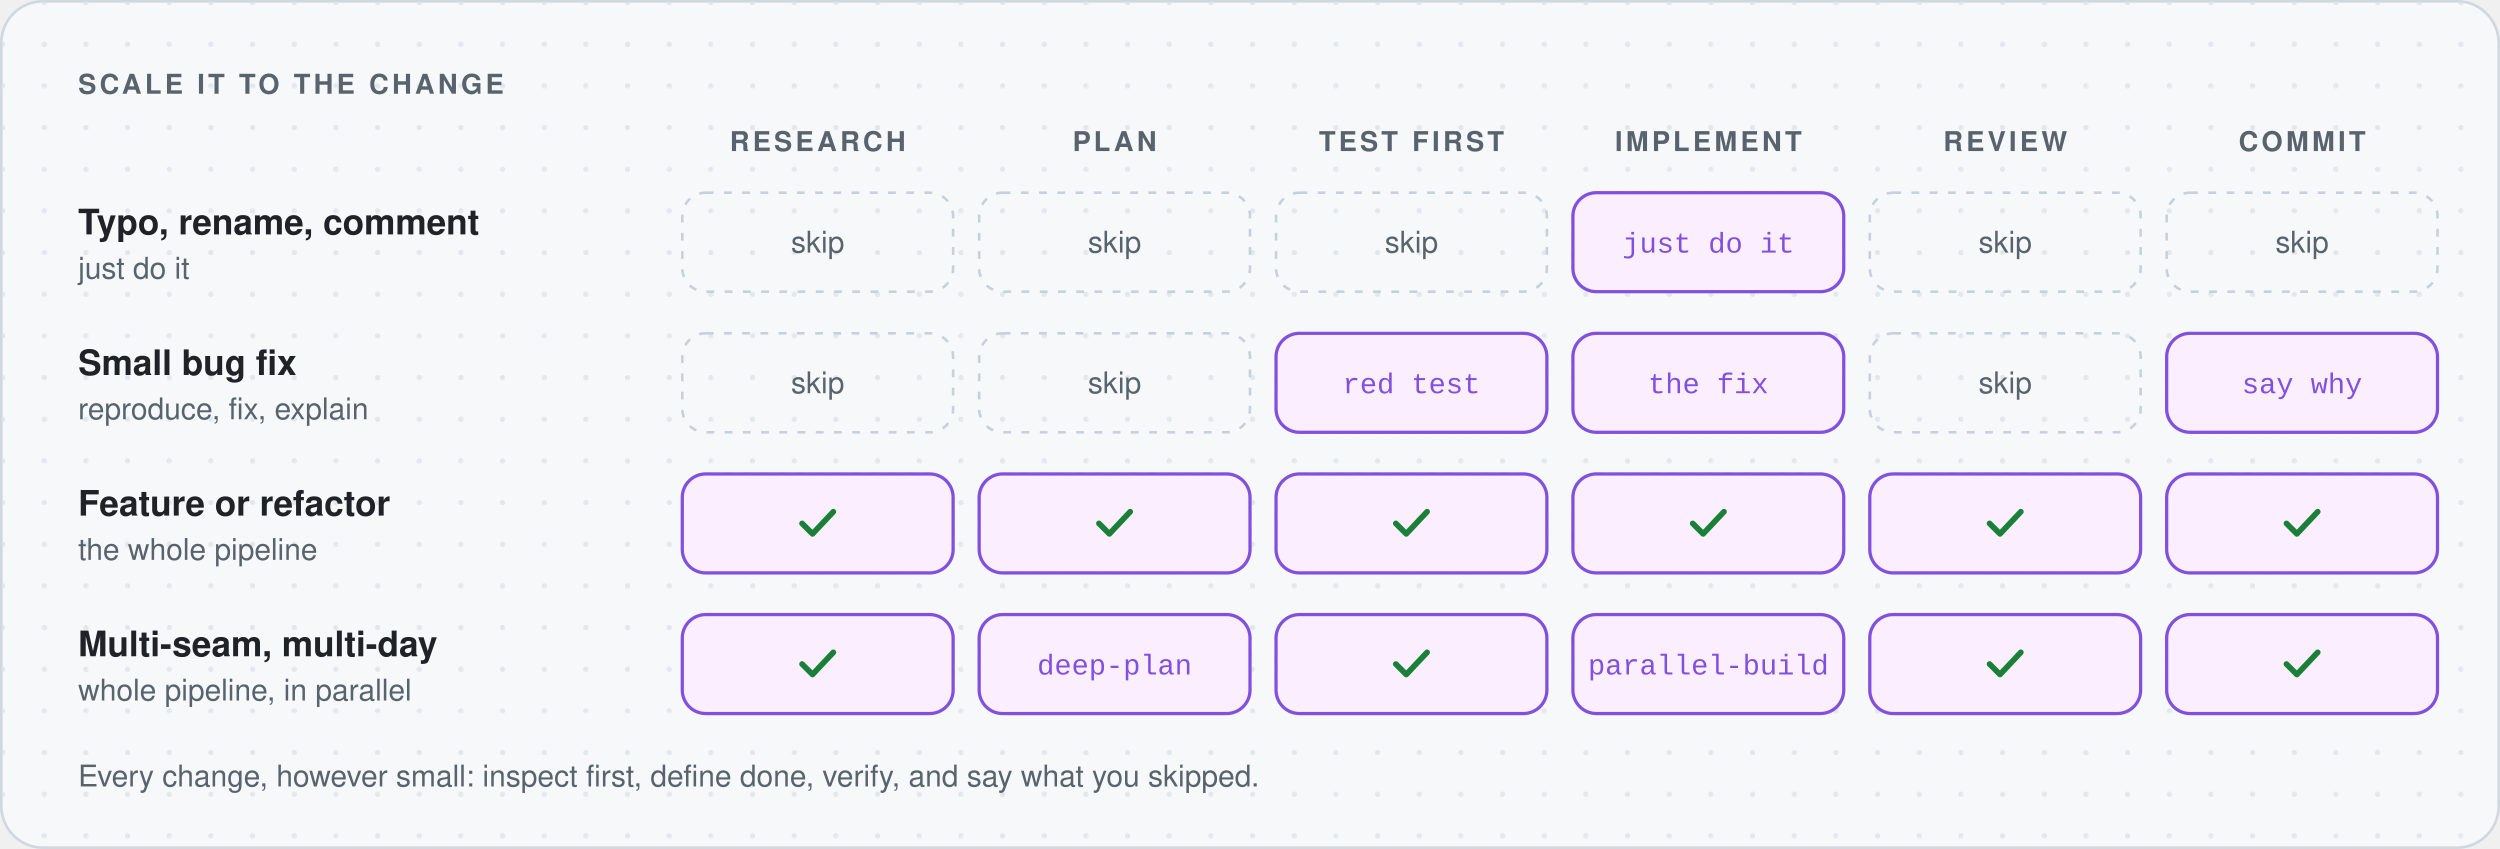
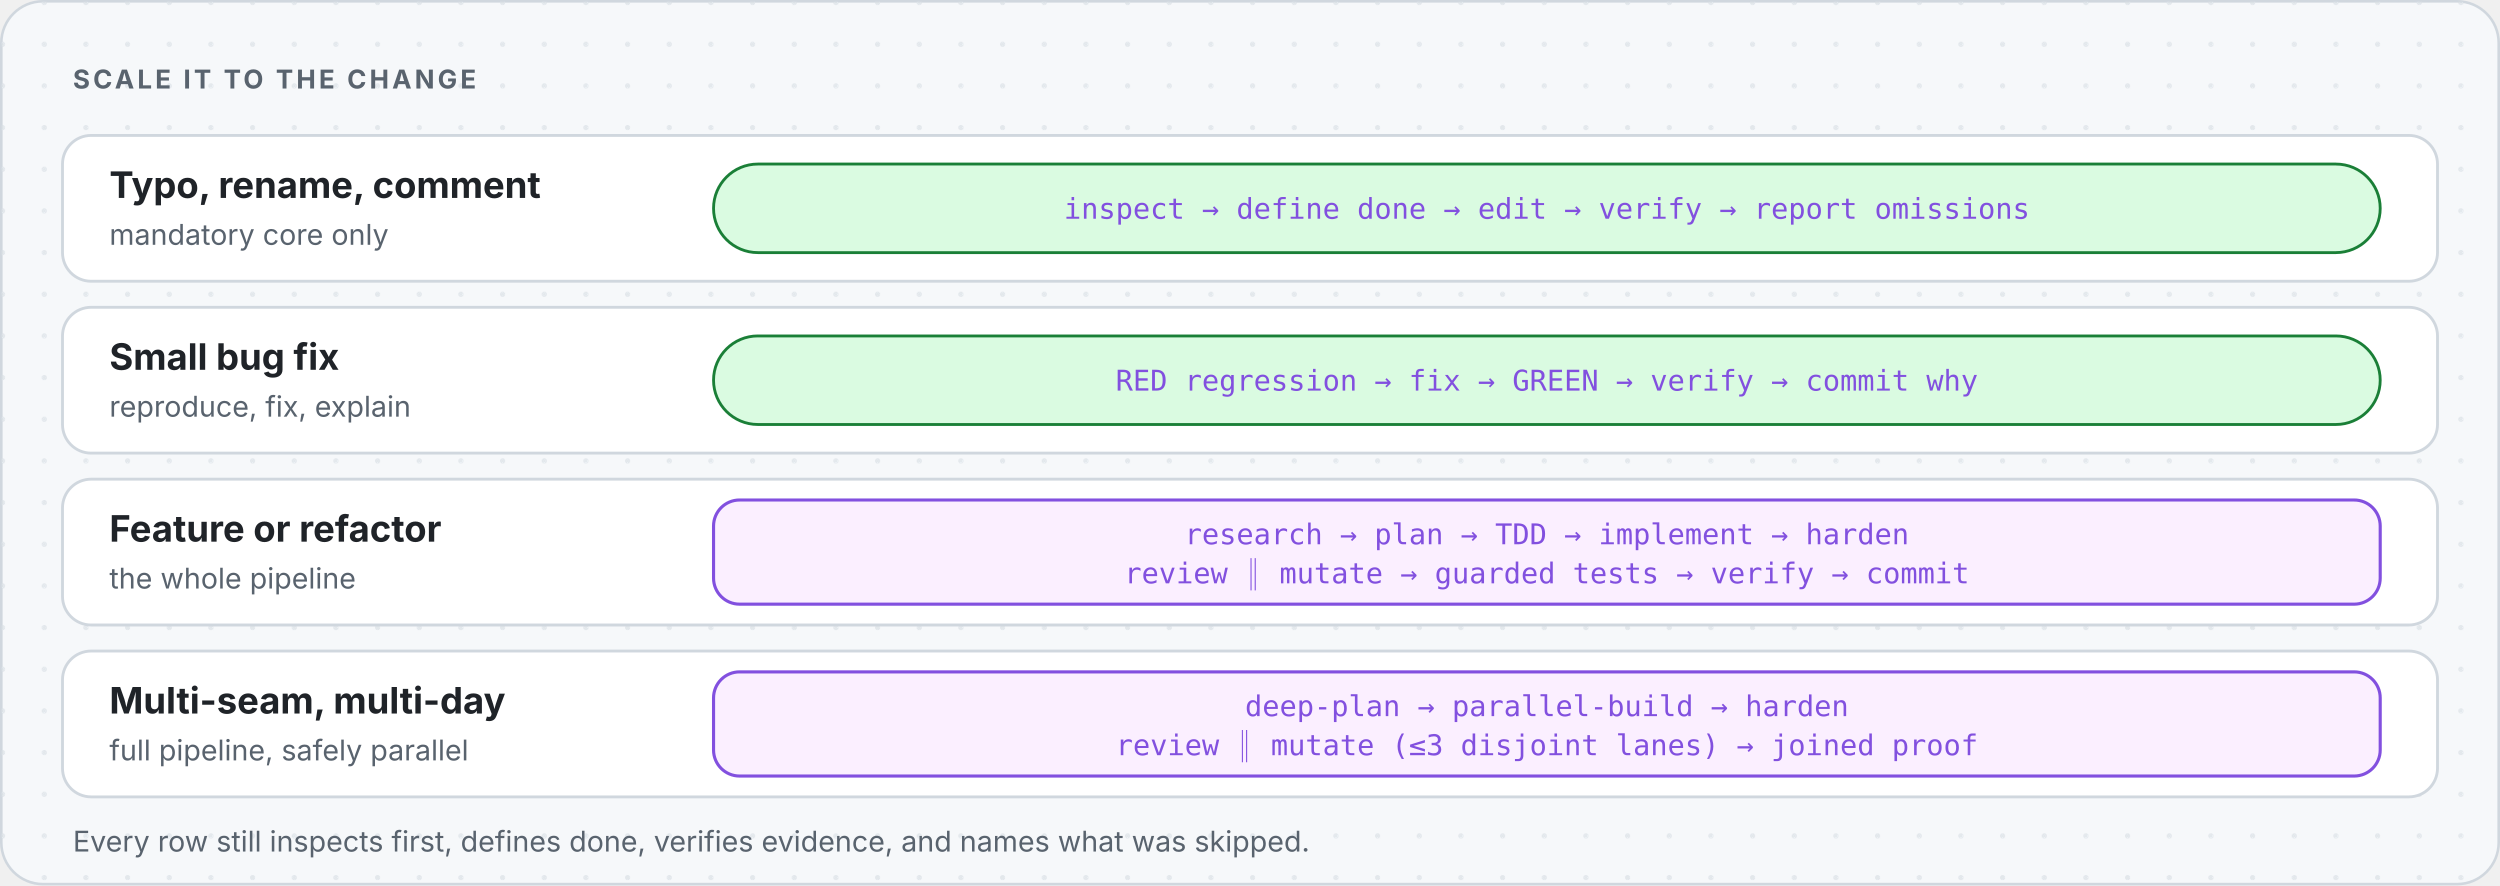
- <svg xmlns="http://www.w3.org/2000/svg" viewBox="0 0 960 326" width="960" height="326" role="img" aria-labelledby="title desc">
-   <style>
-       text { font-family: -apple-system, BlinkMacSystemFont, "Segoe UI", system-ui, Helvetica, Arial, sans-serif; fill: #1f2328; }
-       .mono { font-family: ui-monospace, SFMono-Regular, Menlo, Consolas, "Liberation Mono", monospace; }
-       .muted { fill: #59636e; font-size: 11.5px; }
-       .label { fill: #59636e; font-size: 10.5px; letter-spacing: .12em; font-weight: 600; }
-       .title { font-size: 15px; font-weight: 650; }
-       .skill { font-family: ui-monospace, SFMono-Regular, Menlo, Consolas, "Liberation Mono", monospace; fill: #8250df; font-size: 11px; }
-       .wire { fill: none; stroke: #c8d1da; stroke-width: 2; stroke-linecap: round; }
-       .cell { animation: pop 7.0s ease-out infinite; }
-       @keyframes pop { 0%, 3% { opacity: 0; transform: translateY(4px); } 8%, 86% { opacity: 1; transform: none; } 93%, 100% { opacity: 0; transform: translateY(4px); } }
-       @media (prefers-reduced-motion: reduce) { .cell { animation: none; } }
-   </style>
+ <svg xmlns="http://www.w3.org/2000/svg" viewBox="0 0 960 340" width="960" height="340" role="img" aria-labelledby="title desc">
  <defs>
    <pattern id="grid" width="16" height="16" patternUnits="userSpaceOnUse">
      <circle cx="1" cy="1" r="1" fill="#d8dee4" />
    </pattern>
  </defs>
-   <rect x=".5" y=".5" width="959" height="325" rx="16" fill="#f6f8fa" stroke="#d0d7de" />
-   <rect x=".5" y=".5" width="959" height="325" rx="16" fill="url(#grid)" opacity=".7" />
-   <text class="label" x="30" y="36">SCALE IT TO THE CHANGE</text>
-   <text class="label" x="314.0" y="58" text-anchor="middle">RESEARCH</text>
-   <text class="label" x="428.0" y="58" text-anchor="middle">PLAN</text>
-   <text class="label" x="542.0" y="58" text-anchor="middle">TEST FIRST</text>
-   <text class="label" x="656.0" y="58" text-anchor="middle">IMPLEMENT</text>
-   <text class="label" x="770.0" y="58" text-anchor="middle">REVIEW</text>
-   <text class="label" x="884.0" y="58" text-anchor="middle">COMMIT</text>
-   <text class="name" x="30" y="90" font-size="13.5" font-weight="650">Typo, rename, comment</text>
-   <text class="muted" x="30" y="107">just do it</text>
-   <rect x="262" y="74" width="104" height="38" rx="9" fill="none" stroke="#c8d1da" stroke-dasharray="3 4" />
-   <text x="314.0" y="97.0" text-anchor="middle" class="muted">skip</text>
-   <rect x="376" y="74" width="104" height="38" rx="9" fill="none" stroke="#c8d1da" stroke-dasharray="3 4" />
-   <text x="428.0" y="97.0" text-anchor="middle" class="muted">skip</text>
-   <rect x="490" y="74" width="104" height="38" rx="9" fill="none" stroke="#c8d1da" stroke-dasharray="3 4" />
-   <text x="542.0" y="97.0" text-anchor="middle" class="muted">skip</text>
-   <rect x="604" y="74" width="104" height="38" rx="9" fill="none" stroke="#c8d1da" stroke-dasharray="3 4" />
-   <g class="cell" style="animation-delay:0.96s">
-     <rect x="604" y="74" width="104" height="38" rx="9" fill="#fbefff" stroke="#8250df" stroke-width="1.25" />
-     <text x="656.0" y="97.0" text-anchor="middle" class="skill">just do it</text>
+   <style>
+     text { font-family: -apple-system, BlinkMacSystemFont, "Segoe UI", system-ui, sans-serif; fill:#1f2328; }
+     .label { fill:#59636e; font-size:10px; letter-spacing:.12em; font-weight:700; }
+     .name { font-size:14px; font-weight:700; }
+     .hint { fill:#59636e; font-size:11px; }
+     .flow { fill:#8250df; font:11px ui-monospace, SFMono-Regular, Menlo, monospace; }
+     .card { fill:#fff; stroke:#d0d7de; stroke-width:1.1; }
+     .full { fill:#fbefff; stroke:#8250df; stroke-width:1.2; }
+     .core { fill:#dafbe1; stroke:#1a7f37; stroke-width:1.1; }
+   </style>
+   <rect x=".5" y=".5" width="959" height="339" rx="16" fill="#f6f8fa" stroke="#d0d7de" />
+   <rect x=".5" y=".5" width="959" height="339" rx="16" fill="url(#grid)" opacity=".65" />
+   <text class="label" x="28" y="34">SCALE IT TO THE CHANGE</text>
+   <g transform="translate(24 52)">
+     <rect class="card" width="912" height="56" rx="11" />
+     <text class="name" x="18" y="24">Typo, rename, comment</text>
+     <text class="hint" x="18" y="42">mandatory core only</text>
+     <rect class="core" x="250" y="11" width="640" height="34" rx="17" />
+     <text class="flow" x="570" y="32" text-anchor="middle">inspect → define done → edit → verify → report omissions</text>
  </g>
-   <rect x="718" y="74" width="104" height="38" rx="9" fill="none" stroke="#c8d1da" stroke-dasharray="3 4" />
-   <text x="770.0" y="97.0" text-anchor="middle" class="muted">skip</text>
-   <rect x="832" y="74" width="104" height="38" rx="9" fill="none" stroke="#c8d1da" stroke-dasharray="3 4" />
-   <text x="884.0" y="97.0" text-anchor="middle" class="muted">skip</text>
-   <text class="name" x="30" y="144" font-size="13.5" font-weight="650">Small bug fix</text>
-   <text class="muted" x="30" y="161">reproduce, fix, explain</text>
-   <rect x="262" y="128" width="104" height="38" rx="9" fill="none" stroke="#c8d1da" stroke-dasharray="3 4" />
-   <text x="314.0" y="151.0" text-anchor="middle" class="muted">skip</text>
-   <rect x="376" y="128" width="104" height="38" rx="9" fill="none" stroke="#c8d1da" stroke-dasharray="3 4" />
-   <text x="428.0" y="151.0" text-anchor="middle" class="muted">skip</text>
-   <rect x="490" y="128" width="104" height="38" rx="9" fill="none" stroke="#c8d1da" stroke-dasharray="3 4" />
-   <g class="cell" style="animation-delay:0.72s">
-     <rect x="490" y="128" width="104" height="38" rx="9" fill="#fbefff" stroke="#8250df" stroke-width="1.25" />
-     <text x="542.0" y="151.0" text-anchor="middle" class="skill">red test</text>
+   <g transform="translate(24 118)">
+     <rect class="card" width="912" height="56" rx="11" />
+     <text class="name" x="18" y="24">Small bug fix</text>
+     <text class="hint" x="18" y="42">reproduce, fix, explain</text>
+     <rect class="core" x="250" y="11" width="640" height="34" rx="17" />
+     <text class="flow" x="570" y="32" text-anchor="middle">RED regression → fix → GREEN → verify → commit why</text>
  </g>
-   <rect x="604" y="128" width="104" height="38" rx="9" fill="none" stroke="#c8d1da" stroke-dasharray="3 4" />
-   <g class="cell" style="animation-delay:1.04s">
-     <rect x="604" y="128" width="104" height="38" rx="9" fill="#fbefff" stroke="#8250df" stroke-width="1.25" />
-     <text x="656.0" y="151.0" text-anchor="middle" class="skill">the fix</text>
+   <g transform="translate(24 184)">
+     <rect class="card" width="912" height="56" rx="11" />
+     <text class="name" x="18" y="24">Feature or refactor</text>
+     <text class="hint" x="18" y="42">the whole pipeline</text>
+     <rect class="full" x="250" y="8" width="640" height="40" rx="10" />
+     <text class="flow" x="570" y="25" text-anchor="middle">research → plan → TDD → implement → harden</text>
+     <text class="flow" x="570" y="40" text-anchor="middle">review ∥ mutate → guarded tests → verify → commit</text>
  </g>
-   <rect x="718" y="128" width="104" height="38" rx="9" fill="none" stroke="#c8d1da" stroke-dasharray="3 4" />
-   <text x="770.0" y="151.0" text-anchor="middle" class="muted">skip</text>
-   <rect x="832" y="128" width="104" height="38" rx="9" fill="none" stroke="#c8d1da" stroke-dasharray="3 4" />
-   <g class="cell" style="animation-delay:1.68s">
-     <rect x="832" y="128" width="104" height="38" rx="9" fill="#fbefff" stroke="#8250df" stroke-width="1.25" />
-     <text x="884.0" y="151.0" text-anchor="middle" class="skill">say why</text>
+   <g transform="translate(24 250)">
+     <rect class="card" width="912" height="56" rx="11" />
+     <text class="name" x="18" y="24">Multi-seam, multi-day</text>
+     <text class="hint" x="18" y="42">full pipeline, safely parallel</text>
+     <rect class="full" x="250" y="8" width="640" height="40" rx="10" />
+     <text class="flow" x="570" y="25" text-anchor="middle">deep-plan → parallel-build → harden</text>
+     <text class="flow" x="570" y="40" text-anchor="middle">review ∥ mutate (≤3 disjoint lanes) → joined proof</text>
  </g>
-   <text class="name" x="30" y="198" font-size="13.5" font-weight="650">Feature or refactor</text>
-   <text class="muted" x="30" y="215">the whole pipeline</text>
-   <rect x="262" y="182" width="104" height="38" rx="9" fill="none" stroke="#c8d1da" stroke-dasharray="3 4" />
-   <g class="cell" style="animation-delay:0.16s">
-     <rect x="262" y="182" width="104" height="38" rx="9" fill="#fbefff" stroke="#8250df" stroke-width="1.25" />
-     <path d="M308.0 201.0 l4 4 l8-8.5" fill="none" stroke="#1a7f37" stroke-width="2.2" stroke-linecap="round" stroke-linejoin="round" />
-   </g>
-   <rect x="376" y="182" width="104" height="38" rx="9" fill="none" stroke="#c8d1da" stroke-dasharray="3 4" />
-   <g class="cell" style="animation-delay:0.48s">
-     <rect x="376" y="182" width="104" height="38" rx="9" fill="#fbefff" stroke="#8250df" stroke-width="1.25" />
-     <path d="M422.0 201.0 l4 4 l8-8.5" fill="none" stroke="#1a7f37" stroke-width="2.2" stroke-linecap="round" stroke-linejoin="round" />
-   </g>
-   <rect x="490" y="182" width="104" height="38" rx="9" fill="none" stroke="#c8d1da" stroke-dasharray="3 4" />
-   <g class="cell" style="animation-delay:0.80s">
-     <rect x="490" y="182" width="104" height="38" rx="9" fill="#fbefff" stroke="#8250df" stroke-width="1.25" />
-     <path d="M536.0 201.0 l4 4 l8-8.5" fill="none" stroke="#1a7f37" stroke-width="2.2" stroke-linecap="round" stroke-linejoin="round" />
-   </g>
-   <rect x="604" y="182" width="104" height="38" rx="9" fill="none" stroke="#c8d1da" stroke-dasharray="3 4" />
-   <g class="cell" style="animation-delay:1.12s">
-     <rect x="604" y="182" width="104" height="38" rx="9" fill="#fbefff" stroke="#8250df" stroke-width="1.25" />
-     <path d="M650.0 201.0 l4 4 l8-8.5" fill="none" stroke="#1a7f37" stroke-width="2.2" stroke-linecap="round" stroke-linejoin="round" />
-   </g>
-   <rect x="718" y="182" width="104" height="38" rx="9" fill="none" stroke="#c8d1da" stroke-dasharray="3 4" />
-   <g class="cell" style="animation-delay:1.44s">
-     <rect x="718" y="182" width="104" height="38" rx="9" fill="#fbefff" stroke="#8250df" stroke-width="1.25" />
-     <path d="M764.0 201.0 l4 4 l8-8.5" fill="none" stroke="#1a7f37" stroke-width="2.2" stroke-linecap="round" stroke-linejoin="round" />
-   </g>
-   <rect x="832" y="182" width="104" height="38" rx="9" fill="none" stroke="#c8d1da" stroke-dasharray="3 4" />
-   <g class="cell" style="animation-delay:1.76s">
-     <rect x="832" y="182" width="104" height="38" rx="9" fill="#fbefff" stroke="#8250df" stroke-width="1.25" />
-     <path d="M878.0 201.0 l4 4 l8-8.5" fill="none" stroke="#1a7f37" stroke-width="2.2" stroke-linecap="round" stroke-linejoin="round" />
-   </g>
-   <text class="name" x="30" y="252" font-size="13.5" font-weight="650">Multi-seam, multi-day</text>
-   <text class="muted" x="30" y="269">whole pipeline, in parallel</text>
-   <rect x="262" y="236" width="104" height="38" rx="9" fill="none" stroke="#c8d1da" stroke-dasharray="3 4" />
-   <g class="cell" style="animation-delay:0.24s">
-     <rect x="262" y="236" width="104" height="38" rx="9" fill="#fbefff" stroke="#8250df" stroke-width="1.25" />
-     <path d="M308.0 255.0 l4 4 l8-8.5" fill="none" stroke="#1a7f37" stroke-width="2.2" stroke-linecap="round" stroke-linejoin="round" />
-   </g>
-   <rect x="376" y="236" width="104" height="38" rx="9" fill="none" stroke="#c8d1da" stroke-dasharray="3 4" />
-   <g class="cell" style="animation-delay:0.56s">
-     <rect x="376" y="236" width="104" height="38" rx="9" fill="#fbefff" stroke="#8250df" stroke-width="1.25" />
-     <text x="428.0" y="259.0" text-anchor="middle" class="skill">deep-plan</text>
-   </g>
-   <rect x="490" y="236" width="104" height="38" rx="9" fill="none" stroke="#c8d1da" stroke-dasharray="3 4" />
-   <g class="cell" style="animation-delay:0.88s">
-     <rect x="490" y="236" width="104" height="38" rx="9" fill="#fbefff" stroke="#8250df" stroke-width="1.25" />
-     <path d="M536.0 255.0 l4 4 l8-8.5" fill="none" stroke="#1a7f37" stroke-width="2.2" stroke-linecap="round" stroke-linejoin="round" />
-   </g>
-   <rect x="604" y="236" width="104" height="38" rx="9" fill="none" stroke="#c8d1da" stroke-dasharray="3 4" />
-   <g class="cell" style="animation-delay:1.20s">
-     <rect x="604" y="236" width="104" height="38" rx="9" fill="#fbefff" stroke="#8250df" stroke-width="1.25" />
-     <text x="656.0" y="259.0" text-anchor="middle" class="skill">parallel-build</text>
-   </g>
-   <rect x="718" y="236" width="104" height="38" rx="9" fill="none" stroke="#c8d1da" stroke-dasharray="3 4" />
-   <g class="cell" style="animation-delay:1.52s">
-     <rect x="718" y="236" width="104" height="38" rx="9" fill="#fbefff" stroke="#8250df" stroke-width="1.25" />
-     <path d="M764.0 255.0 l4 4 l8-8.5" fill="none" stroke="#1a7f37" stroke-width="2.2" stroke-linecap="round" stroke-linejoin="round" />
-   </g>
-   <rect x="832" y="236" width="104" height="38" rx="9" fill="none" stroke="#c8d1da" stroke-dasharray="3 4" />
-   <g class="cell" style="animation-delay:1.84s">
-     <rect x="832" y="236" width="104" height="38" rx="9" fill="#fbefff" stroke="#8250df" stroke-width="1.25" />
-     <path d="M878.0 255.0 l4 4 l8-8.5" fill="none" stroke="#1a7f37" stroke-width="2.2" stroke-linecap="round" stroke-linejoin="round" />
-   </g>
-   <text class="muted" x="30" y="302">Every change, however small: inspect first, define done, verify, and say what you skipped.</text>
+   <text class="hint" x="28" y="327">Every row still inspects first, defines done, verifies evidence, and names what was skipped.</text>
</svg>
